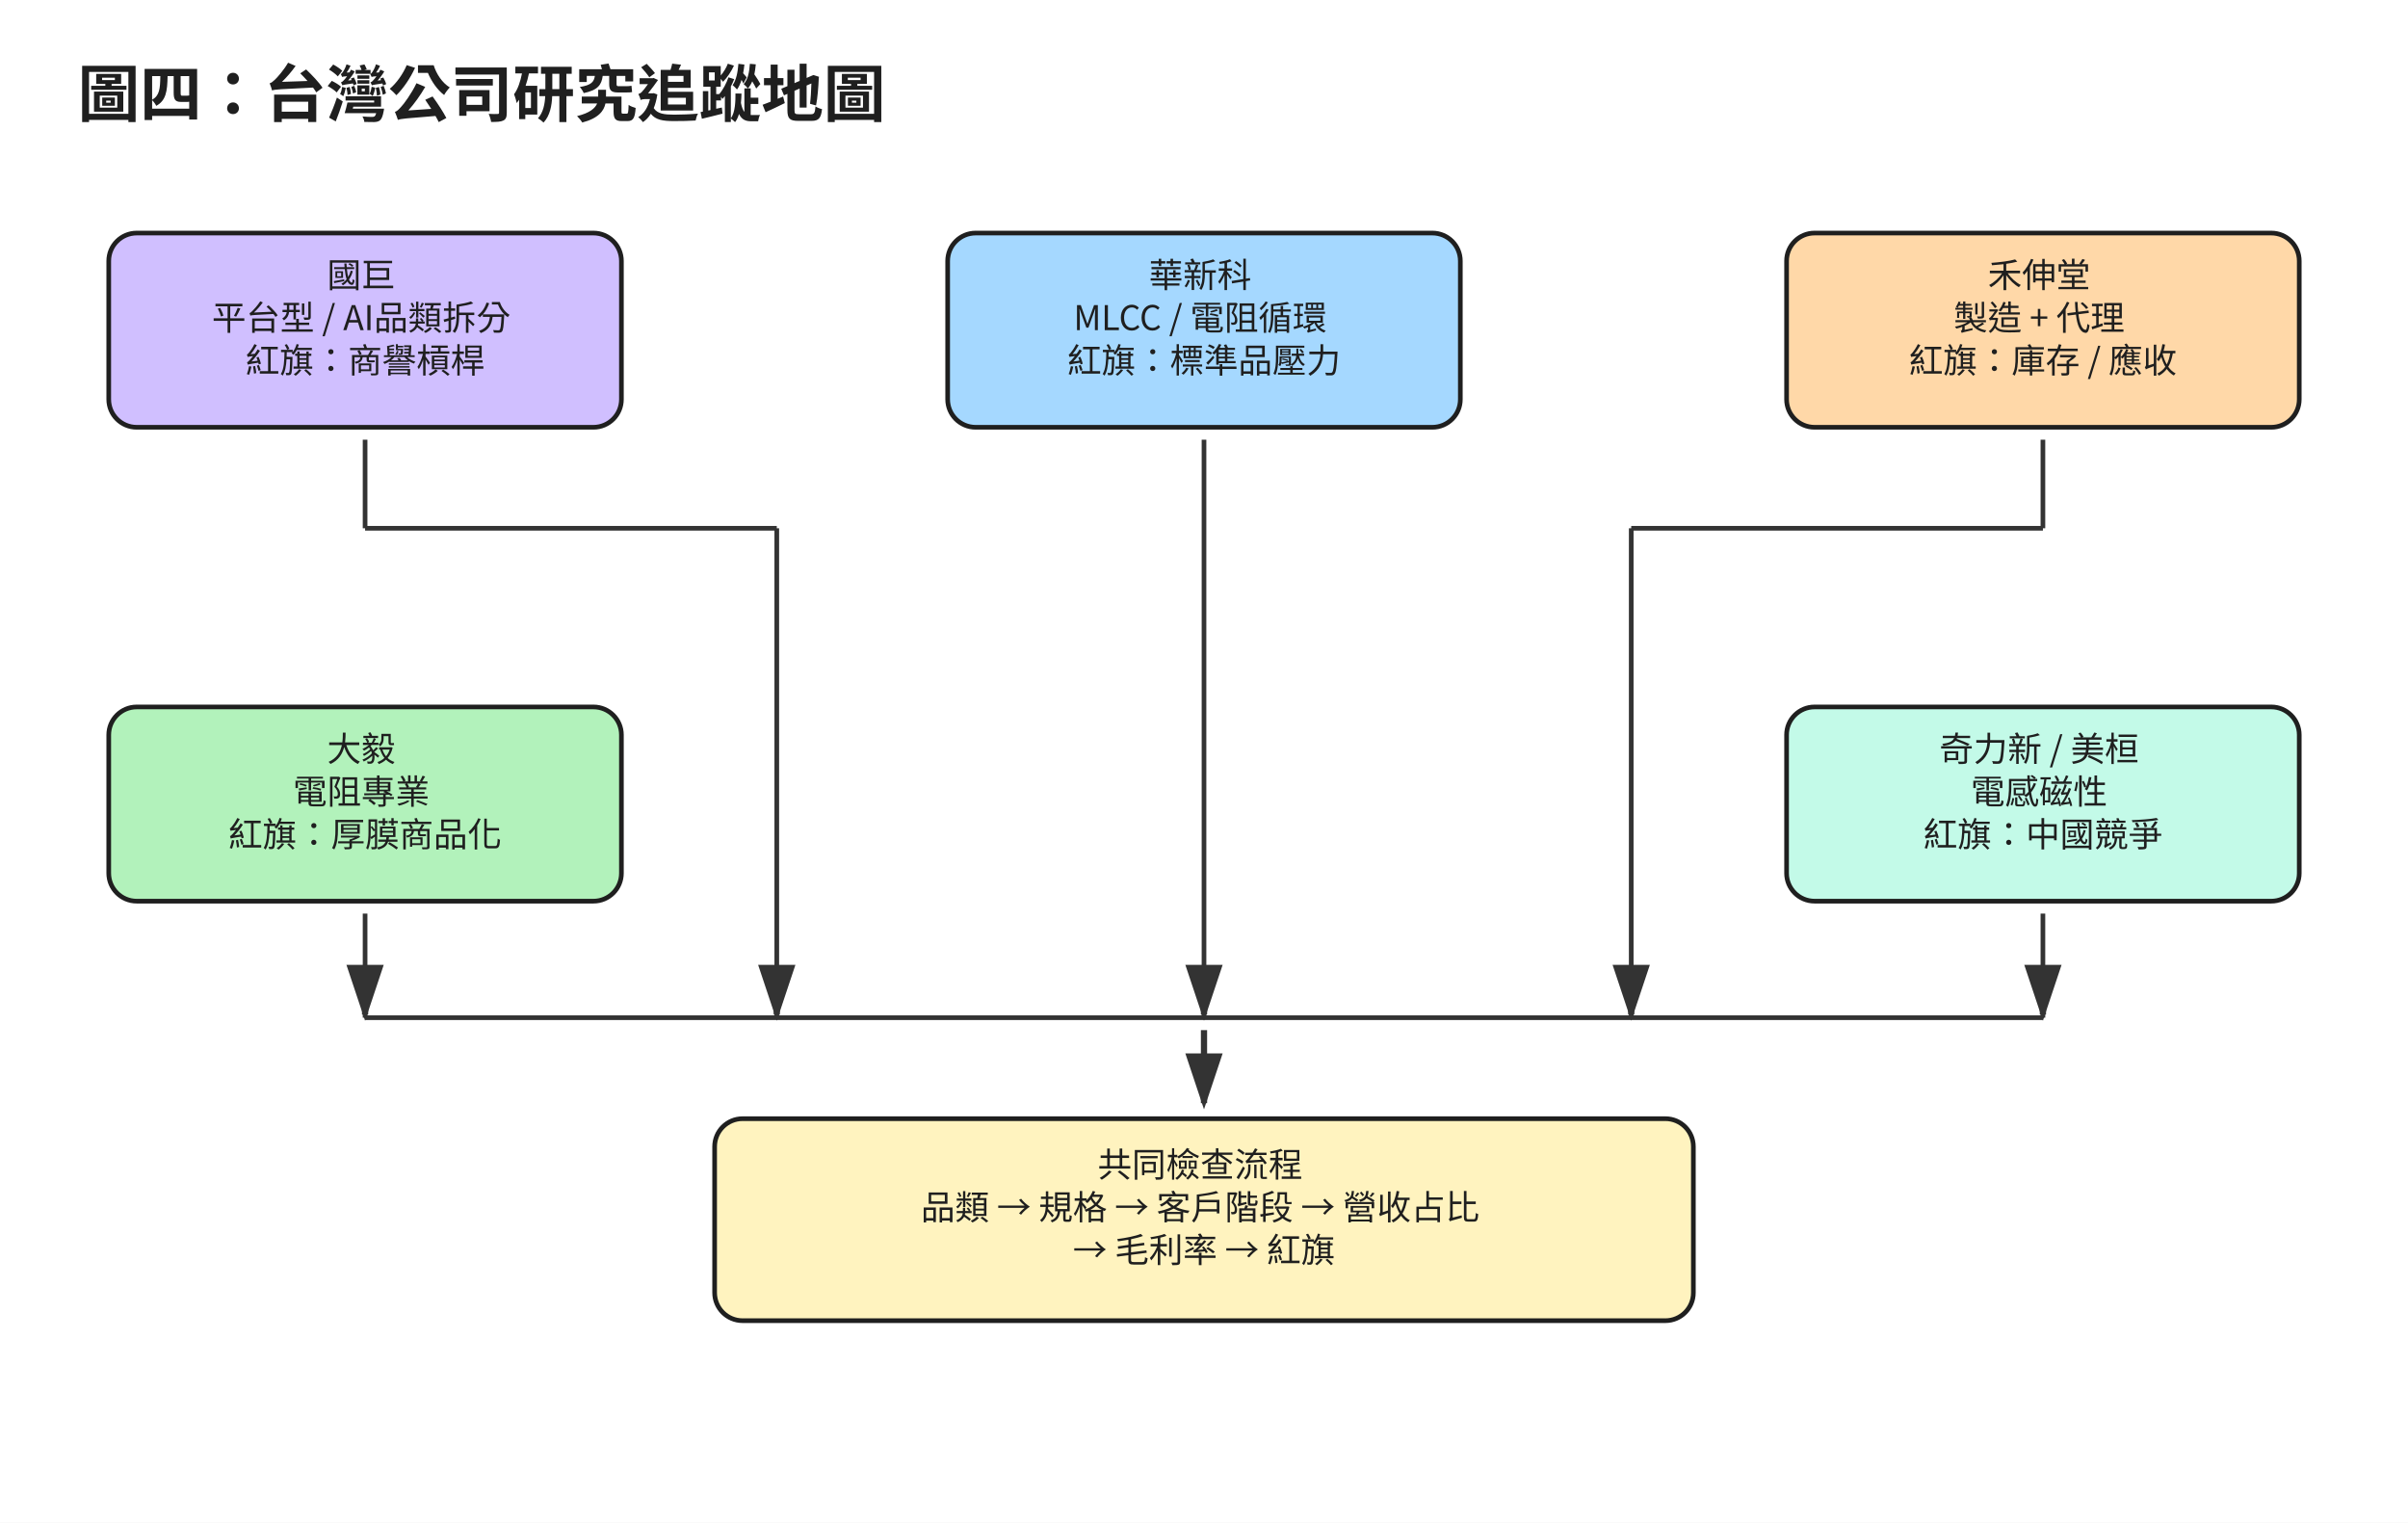
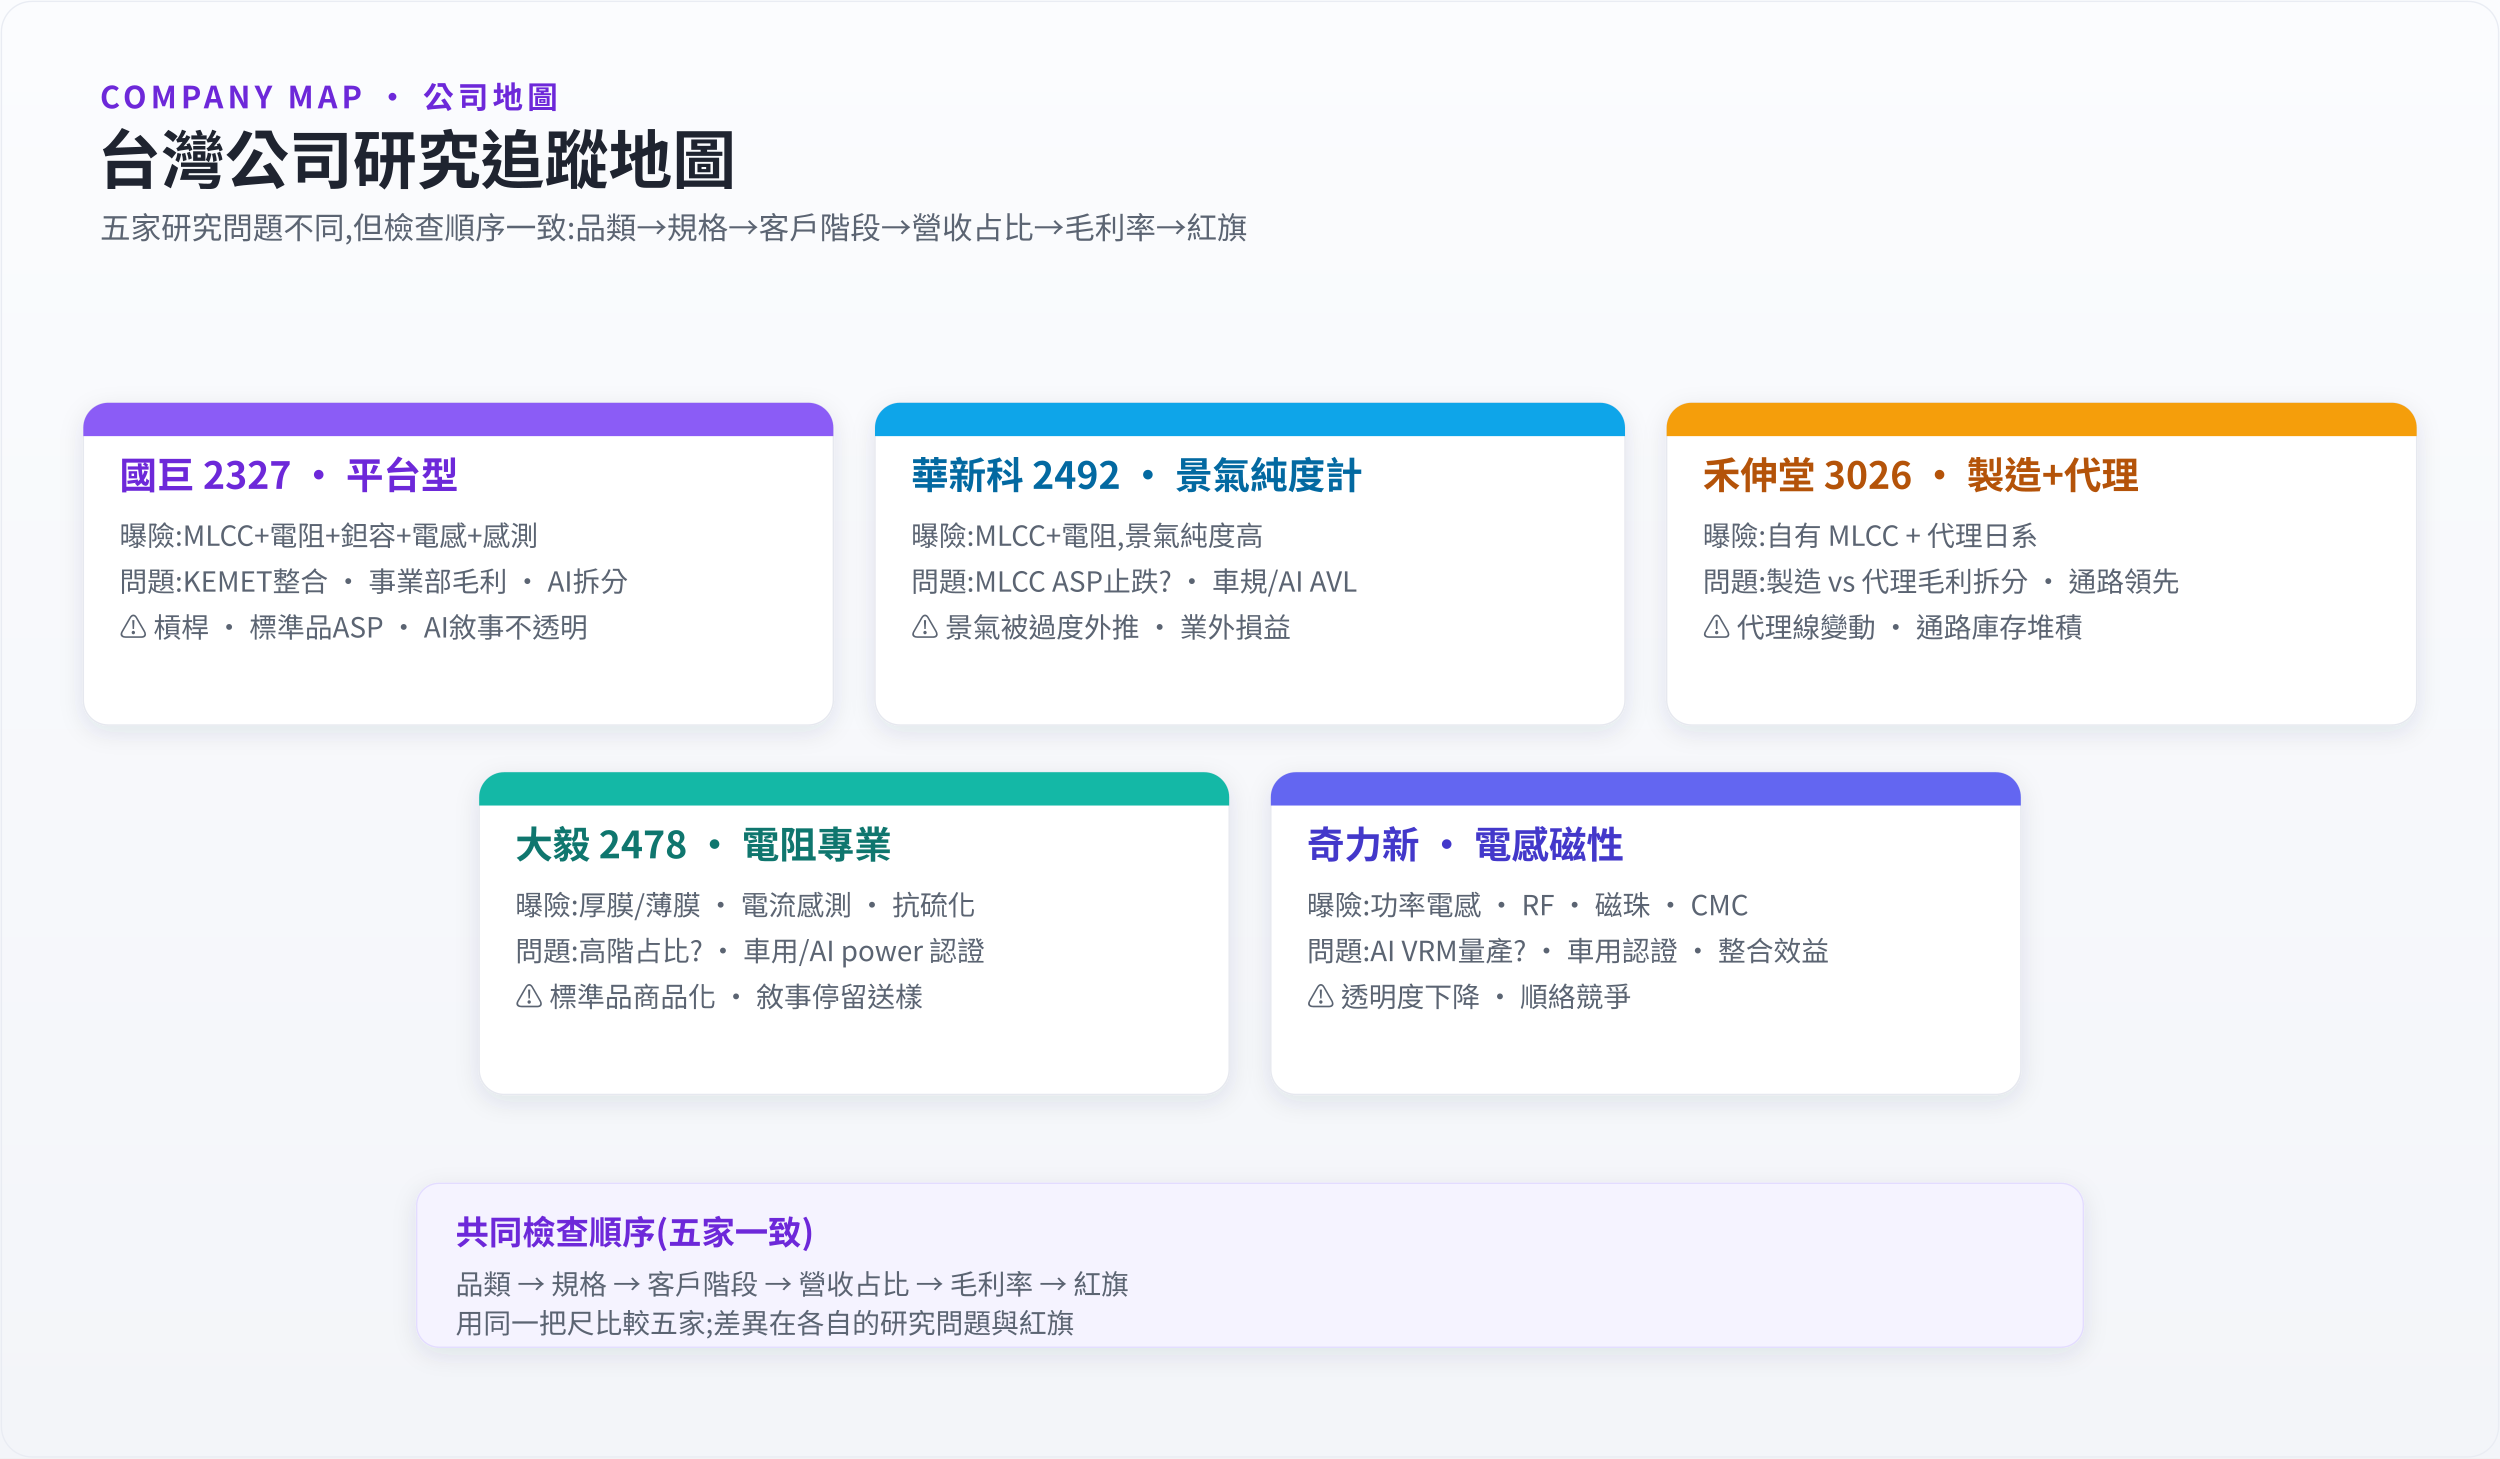
- <svg xmlns="http://www.w3.org/2000/svg" width="1550" height="980" viewBox="0 0 1550 980">
-   <rect width="100%" height="100%" fill="white" />
+ <svg xmlns="http://www.w3.org/2000/svg" width="1800" height="1050" viewBox="0 0 1800 1050" font-family="Noto Sans CJK TC, Noto Sans CJK SC, sans-serif">
  <defs>
-     <marker id="arrow" markerWidth="10" markerHeight="10" refX="8" refY="3" orient="auto">
-       <path d="M0,0 L0,6 L9,3 z" fill="#333" />
+     <linearGradient id="bg" x1="0" y1="0" x2="0" y2="1">
+       <stop offset="0" stop-color="#fbfcfe" />
+       <stop offset="1" stop-color="#f3f5f9" />
+     </linearGradient>
+     <filter id="soft" x="-30%" y="-30%" width="160%" height="160%">
+       <feDropShadow dx="0" dy="5" stdDeviation="9" flood-color="#27324a" flood-opacity="0.10" />
+     </filter>
+     <marker id="aFaint" markerWidth="11" markerHeight="11" refX="7.5" refY="4" orient="auto">
+       <path d="M0,0 L9,4 L0,8 Z" fill="#8a93a6" />
+     </marker>
+     <marker id="aViolet" markerWidth="12" markerHeight="12" refX="8" refY="4.2" orient="auto">
+       <path d="M0,0 L9.5,4.2 L0,8.4 Z" fill="#8b5cf6" />
    </marker>
  </defs>
-   <text x="50" y="75" font-family="Microsoft JhengHei, Noto Sans CJK TC, sans-serif" font-size="40" font-weight="700" fill="#1f1f1f" text-anchor="start">
-     <tspan x="50" dy="0">圖四：台灣公司研究追蹤地圖</tspan>
-   </text>
-   <rect x="70" y="150" width="330" height="125" rx="18" fill="#d0bfff" stroke="#1f1f1f" stroke-width="3" />
-   <text x="235.0" y="185.0" font-family="Microsoft JhengHei, Noto Sans CJK TC, sans-serif" font-size="22" font-weight="400" fill="#1f1f1f" text-anchor="middle">
-     <tspan x="235.0" dy="0">國巨</tspan>
-     <tspan x="235.0" dy="27.5">平台型 / AI品類拆分</tspan>
-     <tspan x="235.0" dy="27.5">紅旗：商譽槓桿</tspan>
-   </text>
-   <rect x="610" y="150" width="330" height="125" rx="18" fill="#a5d8ff" stroke="#1f1f1f" stroke-width="3" />
-   <text x="775.0" y="185.0" font-family="Microsoft JhengHei, Noto Sans CJK TC, sans-serif" font-size="22" font-weight="400" fill="#1f1f1f" text-anchor="middle">
-     <tspan x="775.0" dy="0">華新科</tspan>
-     <tspan x="775.0" dy="27.5">MLCC / 電阻循環</tspan>
-     <tspan x="775.0" dy="27.5">紅旗：標準品壓力</tspan>
-   </text>
-   <rect x="1150" y="150" width="330" height="125" rx="18" fill="#ffd8a8" stroke="#1f1f1f" stroke-width="3" />
-   <text x="1315.0" y="185.0" font-family="Microsoft JhengHei, Noto Sans CJK TC, sans-serif" font-size="22" font-weight="400" fill="#1f1f1f" text-anchor="middle">
-     <tspan x="1315.0" dy="0">禾伸堂</tspan>
-     <tspan x="1315.0" dy="27.5">製造 + 代理</tspan>
-     <tspan x="1315.0" dy="27.5">紅旗：庫存 / 應收</tspan>
-   </text>
-   <rect x="70" y="455" width="330" height="125" rx="18" fill="#b2f2bb" stroke="#1f1f1f" stroke-width="3" />
-   <text x="235.0" y="490.0" font-family="Microsoft JhengHei, Noto Sans CJK TC, sans-serif" font-size="22" font-weight="400" fill="#1f1f1f" text-anchor="middle">
-     <tspan x="235.0" dy="0">大毅</tspan>
-     <tspan x="235.0" dy="27.5">電阻專業</tspan>
-     <tspan x="235.0" dy="27.5">紅旗：厚膜商品化</tspan>
-   </text>
-   <rect x="1150" y="455" width="330" height="125" rx="18" fill="#c3fae8" stroke="#1f1f1f" stroke-width="3" />
-   <text x="1315.0" y="490.0" font-family="Microsoft JhengHei, Noto Sans CJK TC, sans-serif" font-size="22" font-weight="400" fill="#1f1f1f" text-anchor="middle">
-     <tspan x="1315.0" dy="0">奇力新 / 美桓</tspan>
-     <tspan x="1315.0" dy="27.5">電感磁性</tspan>
-     <tspan x="1315.0" dy="27.5">紅旗：中國競爭</tspan>
-   </text>
-   <rect x="460" y="720" width="630" height="130" rx="18" fill="#fff3bf" stroke="#1f1f1f" stroke-width="3" />
-   <text x="775.0" y="757.5" font-family="Microsoft JhengHei, Noto Sans CJK TC, sans-serif" font-size="22" font-weight="400" fill="#1f1f1f" text-anchor="middle">
-     <tspan x="775.0" dy="0">共同檢查流程</tspan>
-     <tspan x="775.0" dy="27.5">品類 → 規格 → 客戶階段 → 營收占比</tspan>
-     <tspan x="775.0" dy="27.5">→ 毛利率 → 紅旗</tspan>
-   </text>
-   <line x1="235" y1="655" x2="1315" y2="655" stroke="#333" stroke-width="3" />
-   <line x1="235" y1="283" x2="235" y2="340" stroke="#333" stroke-width="3" />
-   <line x1="235" y1="340" x2="500" y2="340" stroke="#333" stroke-width="3" />
-   <line x1="500" y1="340" x2="500" y2="655" stroke="#333" stroke-width="3" />
-   <line x1="500" y1="631" x2="500" y2="653" stroke="#333" stroke-width="4" marker-end="url(#arrow)" />
-   <line x1="775" y1="283" x2="775" y2="655" stroke="#333" stroke-width="3" />
-   <line x1="775" y1="631" x2="775" y2="653" stroke="#333" stroke-width="4" marker-end="url(#arrow)" />
-   <line x1="1315" y1="283" x2="1315" y2="340" stroke="#333" stroke-width="3" />
-   <line x1="1315" y1="340" x2="1050" y2="340" stroke="#333" stroke-width="3" />
-   <line x1="1050" y1="340" x2="1050" y2="655" stroke="#333" stroke-width="3" />
-   <line x1="1050" y1="631" x2="1050" y2="653" stroke="#333" stroke-width="4" marker-end="url(#arrow)" />
-   <line x1="235" y1="588" x2="235" y2="655" stroke="#333" stroke-width="3" />
-   <line x1="235" y1="631" x2="235" y2="653" stroke="#333" stroke-width="4" marker-end="url(#arrow)" />
-   <line x1="1315" y1="588" x2="1315" y2="655" stroke="#333" stroke-width="3" />
-   <line x1="1315" y1="631" x2="1315" y2="653" stroke="#333" stroke-width="4" marker-end="url(#arrow)" />
-   <line x1="775.0" y1="663" x2="775.0" y2="710" stroke="#333" stroke-width="4" marker-end="url(#arrow)" />
+   <rect x="0" y="0" width="1800" height="1050" fill="url(#bg)" />
+   <rect x="1" y="1" width="1798" height="1048" rx="22" fill="none" stroke="#e9ecf3" />
+   <text x="72" y="78" font-size="22" font-weight="bold" letter-spacing="3" fill="#6d28d9">COMPANY MAP · 公司地圖</text>
+   <text x="70" y="132" font-size="46" font-weight="bold" fill="#1f2430">台灣公司研究追蹤地圖</text>
+   <text x="72" y="172" font-size="22" fill="#5b6472">五家研究問題不同,但檢查順序一致:品類→規格→客戶階段→營收占比→毛利率→紅旗</text>
+   <rect x="60" y="290" width="540" height="232" rx="18" fill="#ffffff" stroke="#e6e8ef" filter="url(#soft)" />
+   <path d="M78,290 h504 a18,18 0 0 1 18,18 v6 h-540 v-6 a18,18 0 0 1 18,-18 z" fill="#8b5cf6" />
+   <text x="86" y="352" font-size="27" font-weight="bold" fill="#6d28d9">國巨 2327 · 平台型</text>
+   <text x="86" y="393" font-size="20" fill="#5b6472">曝險:MLCC+電阻+鉭容+電感+感測</text>
+   <text x="86" y="426" font-size="20" fill="#5b6472">問題:KEMET整合 · 事業部毛利 · AI拆分</text>
+   <text x="86" y="459" font-size="20" fill="#5b6472">⚠ 槓桿 · 標準品ASP · AI敘事不透明</text>
+   <rect x="630" y="290" width="540" height="232" rx="18" fill="#ffffff" stroke="#e6e8ef" filter="url(#soft)" />
+   <path d="M648,290 h504 a18,18 0 0 1 18,18 v6 h-540 v-6 a18,18 0 0 1 18,-18 z" fill="#0ea5e9" />
+   <text x="656" y="352" font-size="27" font-weight="bold" fill="#0369a1">華新科 2492 · 景氣純度計</text>
+   <text x="656" y="393" font-size="20" fill="#5b6472">曝險:MLCC+電阻,景氣純度高</text>
+   <text x="656" y="426" font-size="20" fill="#5b6472">問題:MLCC ASP止跌? · 車規/AI AVL</text>
+   <text x="656" y="459" font-size="20" fill="#5b6472">⚠ 景氣被過度外推 · 業外損益</text>
+   <rect x="1200" y="290" width="540" height="232" rx="18" fill="#ffffff" stroke="#e6e8ef" filter="url(#soft)" />
+   <path d="M1218,290 h504 a18,18 0 0 1 18,18 v6 h-540 v-6 a18,18 0 0 1 18,-18 z" fill="#f59e0b" />
+   <text x="1226" y="352" font-size="27" font-weight="bold" fill="#b45309">禾伸堂 3026 · 製造+代理</text>
+   <text x="1226" y="393" font-size="20" fill="#5b6472">曝險:自有 MLCC + 代理日系</text>
+   <text x="1226" y="426" font-size="20" fill="#5b6472">問題:製造 vs 代理毛利拆分 · 通路領先</text>
+   <text x="1226" y="459" font-size="20" fill="#5b6472">⚠ 代理線變動 · 通路庫存堆積</text>
+   <rect x="345" y="556" width="540" height="232" rx="18" fill="#ffffff" stroke="#e6e8ef" filter="url(#soft)" />
+   <path d="M363,556 h504 a18,18 0 0 1 18,18 v6 h-540 v-6 a18,18 0 0 1 18,-18 z" fill="#14b8a6" />
+   <text x="371" y="618" font-size="27" font-weight="bold" fill="#0f766e">大毅 2478 · 電阻專業</text>
+   <text x="371" y="659" font-size="20" fill="#5b6472">曝險:厚膜/薄膜 · 電流感測 · 抗硫化</text>
+   <text x="371" y="692" font-size="20" fill="#5b6472">問題:高階占比? · 車用/AI power 認證</text>
+   <text x="371" y="725" font-size="20" fill="#5b6472">⚠ 標準品商品化 · 敘事停留送樣</text>
+   <rect x="915" y="556" width="540" height="232" rx="18" fill="#ffffff" stroke="#e6e8ef" filter="url(#soft)" />
+   <path d="M933,556 h504 a18,18 0 0 1 18,18 v6 h-540 v-6 a18,18 0 0 1 18,-18 z" fill="#6366f1" />
+   <text x="941" y="618" font-size="27" font-weight="bold" fill="#4338ca">奇力新 · 電感磁性</text>
+   <text x="941" y="659" font-size="20" fill="#5b6472">曝險:功率電感 · RF · 磁珠 · CMC</text>
+   <text x="941" y="692" font-size="20" fill="#5b6472">問題:AI VRM量產? · 車用認證 · 整合效益</text>
+   <text x="941" y="725" font-size="20" fill="#5b6472">⚠ 透明度下降 · 順絡競爭</text>
+   <rect x="300" y="852" width="1200" height="118" rx="16" fill="#f5f3ff" stroke="#e3dcff" filter="url(#soft)" />
+   <text x="328" y="896" font-size="24" font-weight="bold" fill="#6d28d9">共同檢查順序(五家一致)</text>
+   <text x="328" y="932" font-size="20" fill="#5b6472">品類 → 規格 → 客戶階段 → 營收占比 → 毛利率 → 紅旗</text>
+   <text x="328" y="960" font-size="20" fill="#5b6472">用同一把尺比較五家;差異在各自的研究問題與紅旗</text>
</svg>
